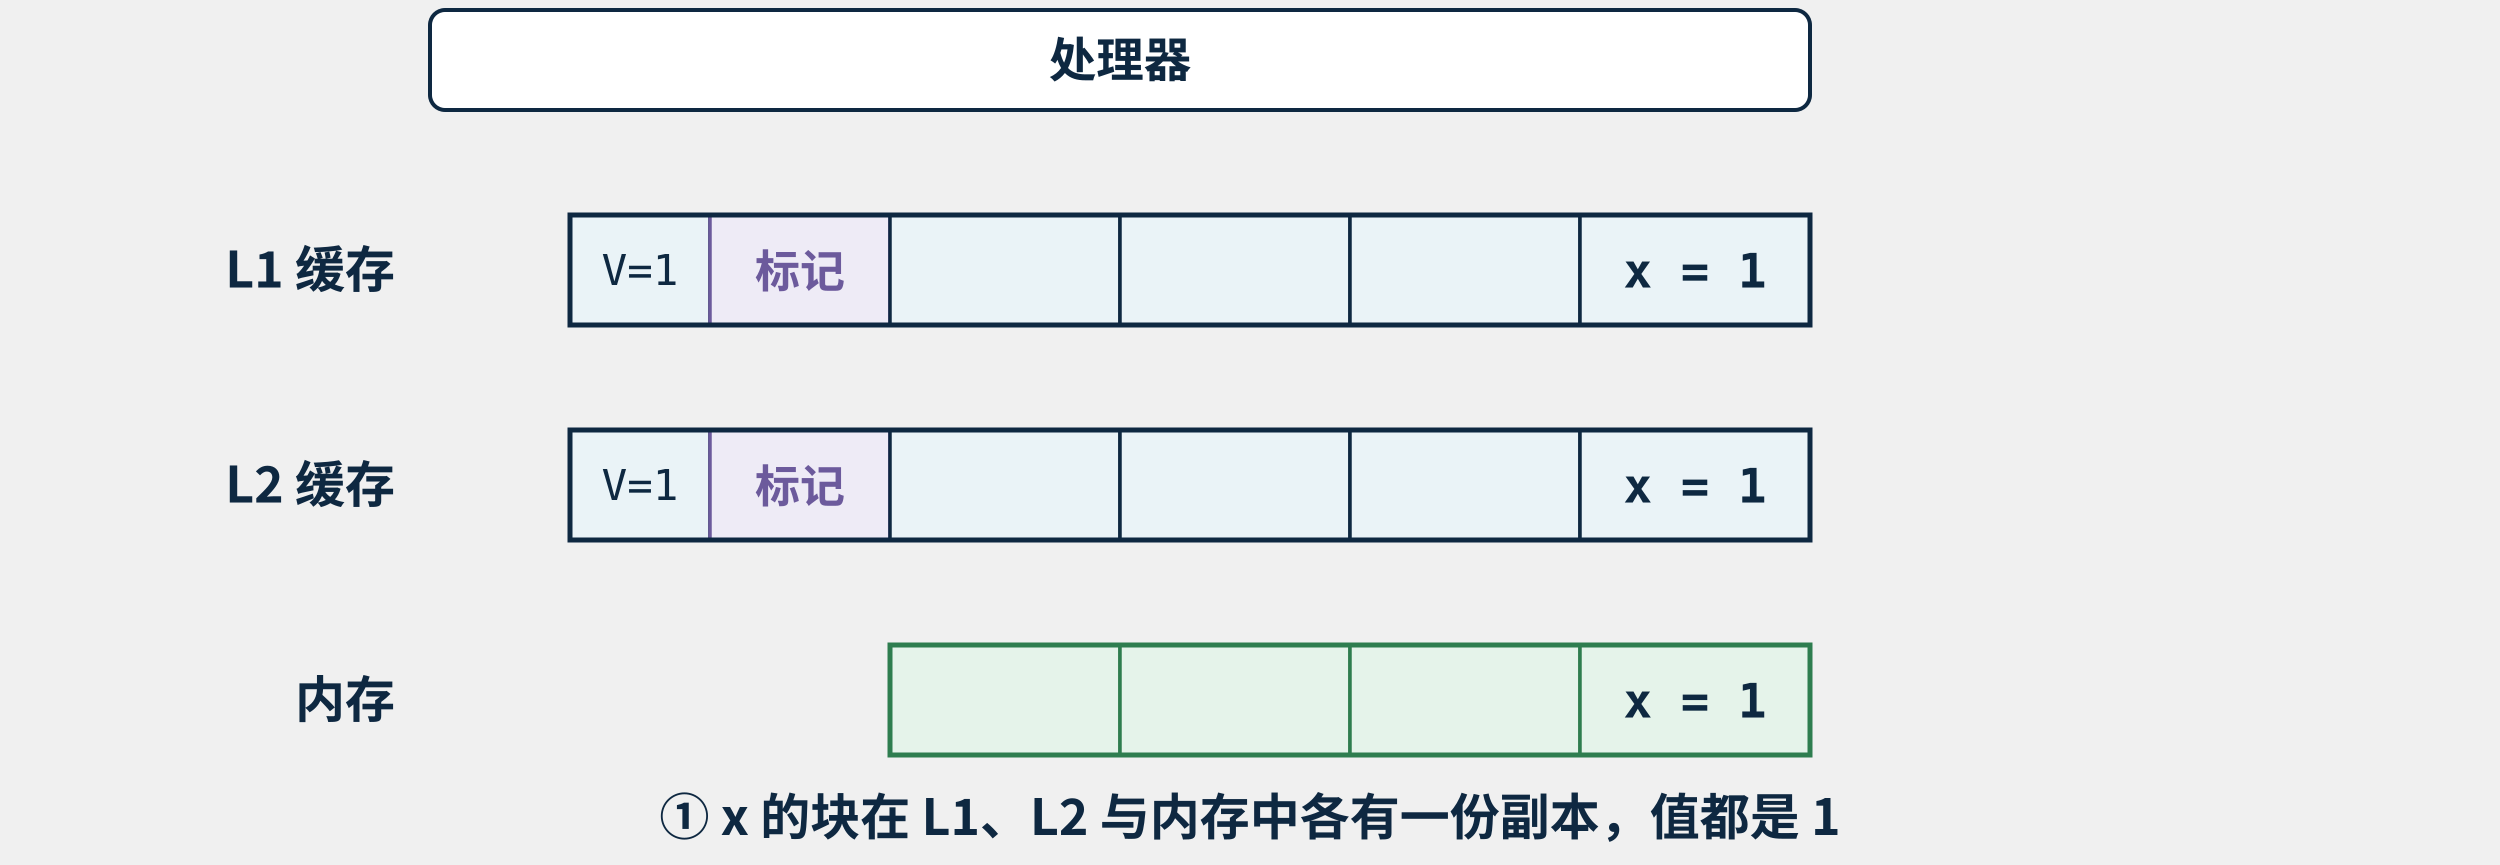
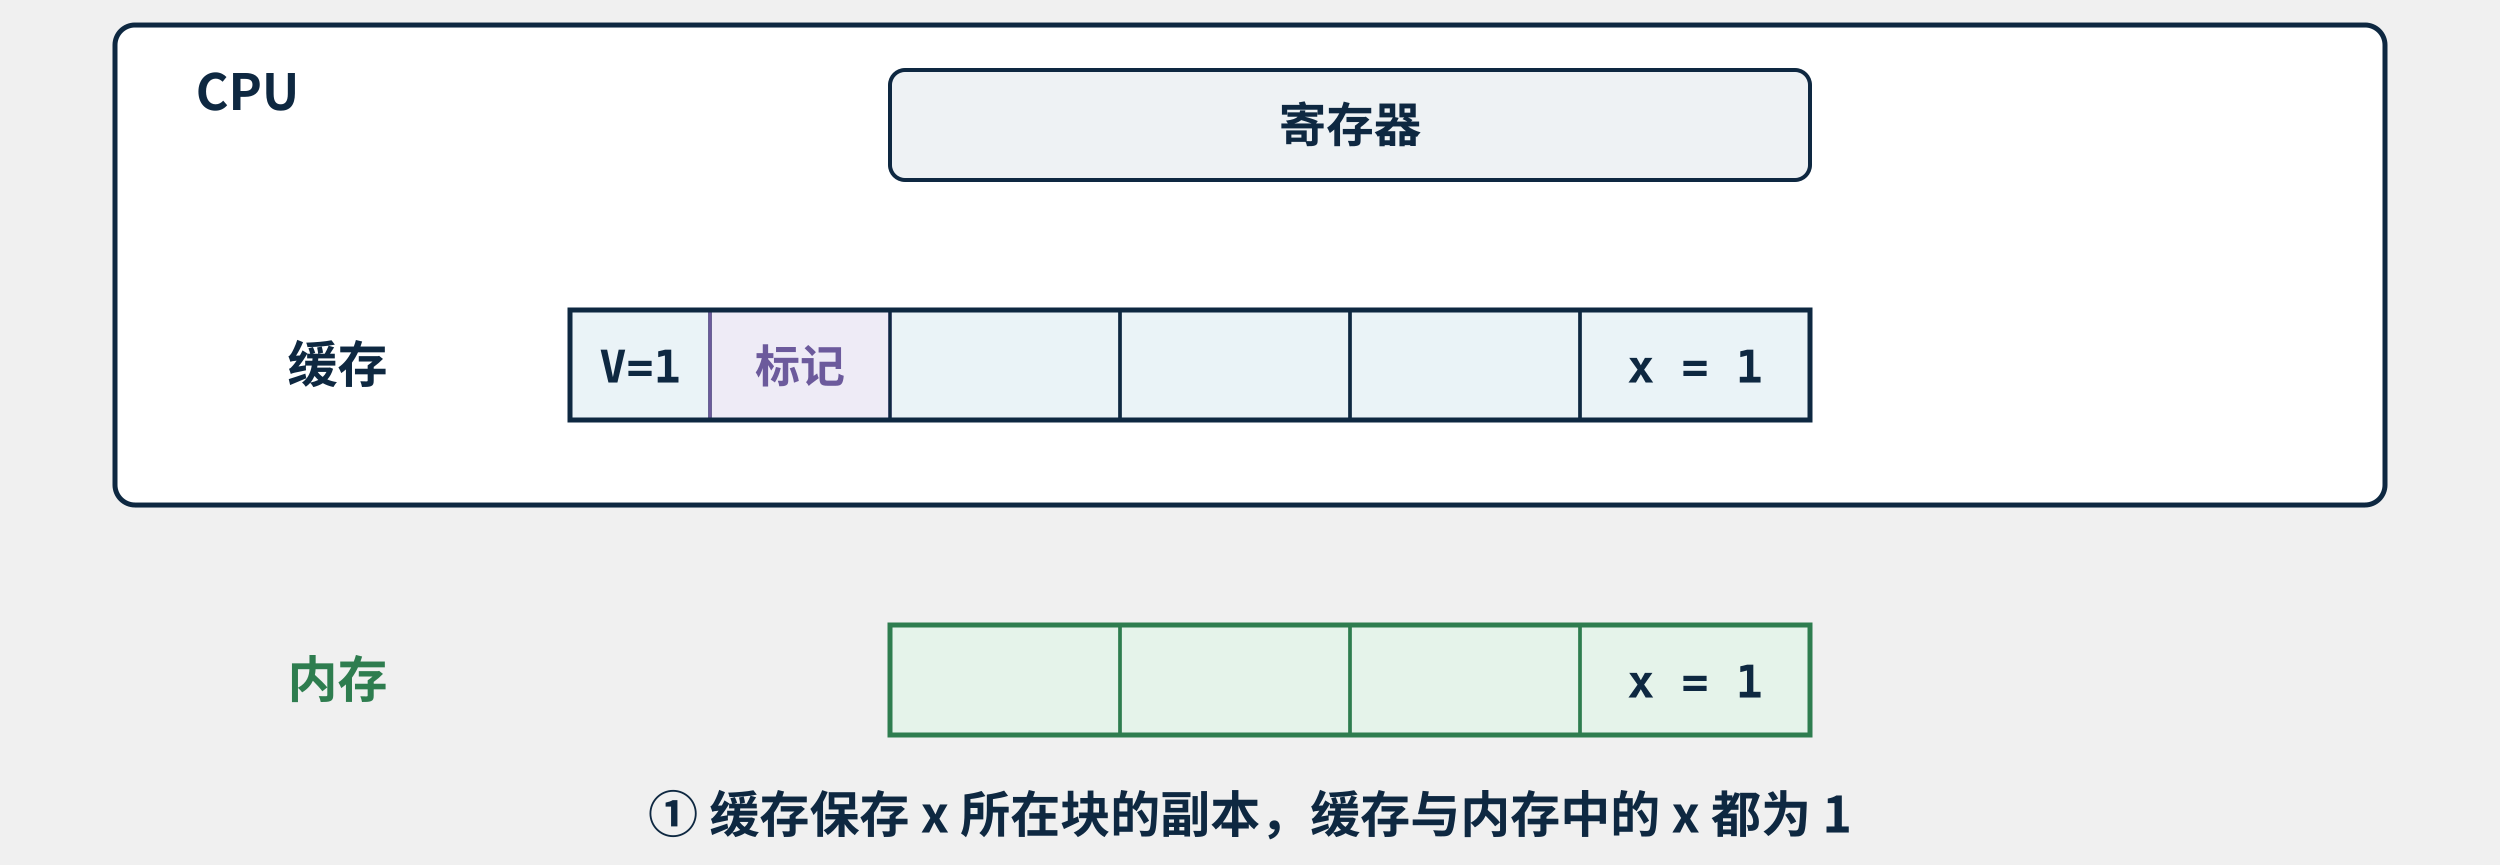
<svg xmlns="http://www.w3.org/2000/svg" viewBox="0 0 1000 346" width="1000" height="346">
  <defs>
    <marker id="ah-156082" viewBox="0 0 10 10" refX="9" refY="5" markerWidth="7" markerHeight="7" orient="auto-start-reverse">
      <path d="M0,0 L10,5 L0,10 z" fill="#156082" />
    </marker>
    <marker id="ah-e97132" viewBox="0 0 10 10" refX="9" refY="5" markerWidth="7" markerHeight="7" orient="auto-start-reverse">
      <path d="M0,0 L10,5 L0,10 z" fill="#e97132" />
    </marker>
    <marker id="ah-0e2841" viewBox="0 0 10 10" refX="9" refY="5" markerWidth="7" markerHeight="7" orient="auto-start-reverse">
      <path d="M0,0 L10,5 L0,10 z" fill="#0e2841" />
    </marker>
    <marker id="ah-2e7d4f" viewBox="0 0 10 10" refX="9" refY="5" markerWidth="7" markerHeight="7" orient="auto-start-reverse">
      <path d="M0,0 L10,5 L0,10 z" fill="#2e7d4f" />
    </marker>
    <marker id="ah-c0392b" viewBox="0 0 10 10" refX="9" refY="5" markerWidth="7" markerHeight="7" orient="auto-start-reverse">
      <path d="M0,0 L10,5 L0,10 z" fill="#c0392b" />
    </marker>
    <marker id="ah-5a6b78" viewBox="0 0 10 10" refX="9" refY="5" markerWidth="7" markerHeight="7" orient="auto-start-reverse">
      <path d="M0,0 L10,5 L0,10 z" fill="#5a6b78" />
    </marker>
    <marker id="ah-9fb5c3" viewBox="0 0 10 10" refX="9" refY="5" markerWidth="7" markerHeight="7" orient="auto-start-reverse">
      <path d="M0,0 L10,5 L0,10 z" fill="#9fb5c3" />
    </marker>
  </defs>
-   <rect x="172.0" y="4.0" width="552.0" height="40.0" rx="6" fill="#ffffff" stroke="#0e2841" stroke-width="1.6" />
-   <text x="448.0" y="30.8" font-family="PingFang SC, Noto Sans CJK SC, Source Han Sans SC, sans-serif" font-size="19" font-weight="bold" fill="#0e2841" text-anchor="middle">处理器</text>
-   <text x="158.0" y="115.0" font-family="PingFang SC, Noto Sans CJK SC, Source Han Sans SC, sans-serif" font-size="20" font-weight="bold" fill="#0e2841" text-anchor="end">L1 缓存</text>
-   <rect x="228.0" y="86.0" width="56.0" height="44.0" rx="0" fill="#eaf3f7" stroke="#0e2841" stroke-width="1.4" />
-   <text x="256.0" y="114.0" font-family="SFMono-Regular, Menlo, DejaVu Sans Mono, Consolas, monospace" font-size="17" font-weight="normal" fill="#0e2841" text-anchor="middle">V=1</text>
-   <rect x="284.0" y="86.0" width="72.0" height="44.0" rx="0" fill="#eeebf6" stroke="#6c5a9c" stroke-width="1.4" />
-   <text x="320.0" y="115.0" font-family="PingFang SC, Noto Sans CJK SC, Source Han Sans SC, sans-serif" font-size="18" font-weight="bold" fill="#6c5a9c" text-anchor="middle">标记</text>
-   <rect x="356.0" y="86.0" width="92.0" height="44.0" rx="0" fill="#eaf3f7" stroke="#0e2841" stroke-width="1.4" />
-   <rect x="448.0" y="86.0" width="92.0" height="44.0" rx="0" fill="#eaf3f7" stroke="#0e2841" stroke-width="1.4" />
-   <rect x="540.0" y="86.0" width="92.0" height="44.0" rx="0" fill="#eaf3f7" stroke="#0e2841" stroke-width="1.4" />
-   <rect x="632.0" y="86.0" width="92.0" height="44.0" rx="0" fill="#eaf3f7" stroke="#0e2841" stroke-width="1.4" />
-   <text x="678.0" y="115.0" font-family="SFMono-Regular, Menlo, DejaVu Sans Mono, Consolas, monospace" font-size="19" font-weight="bold" fill="#0e2841" text-anchor="middle">x = 1</text>
-   <rect x="228.0" y="86.0" width="496.0" height="44.0" rx="0" fill="none" stroke="#0e2841" stroke-width="2" />
-   <text x="158.0" y="201.0" font-family="PingFang SC, Noto Sans CJK SC, Source Han Sans SC, sans-serif" font-size="20" font-weight="bold" fill="#0e2841" text-anchor="end">L2 缓存</text>
-   <rect x="228.0" y="172.0" width="56.0" height="44.0" rx="0" fill="#eaf3f7" stroke="#0e2841" stroke-width="1.4" />
-   <text x="256.0" y="200.0" font-family="SFMono-Regular, Menlo, DejaVu Sans Mono, Consolas, monospace" font-size="17" font-weight="normal" fill="#0e2841" text-anchor="middle">V=1</text>
-   <rect x="284.0" y="172.0" width="72.0" height="44.0" rx="0" fill="#eeebf6" stroke="#6c5a9c" stroke-width="1.4" />
-   <text x="320.0" y="201.0" font-family="PingFang SC, Noto Sans CJK SC, Source Han Sans SC, sans-serif" font-size="18" font-weight="bold" fill="#6c5a9c" text-anchor="middle">标记</text>
-   <rect x="356.0" y="172.0" width="92.0" height="44.0" rx="0" fill="#eaf3f7" stroke="#0e2841" stroke-width="1.4" />
-   <rect x="448.0" y="172.0" width="92.0" height="44.0" rx="0" fill="#eaf3f7" stroke="#0e2841" stroke-width="1.4" />
-   <rect x="540.0" y="172.0" width="92.0" height="44.0" rx="0" fill="#eaf3f7" stroke="#0e2841" stroke-width="1.4" />
-   <rect x="632.0" y="172.0" width="92.0" height="44.0" rx="0" fill="#eaf3f7" stroke="#0e2841" stroke-width="1.4" />
-   <text x="678.0" y="201.0" font-family="SFMono-Regular, Menlo, DejaVu Sans Mono, Consolas, monospace" font-size="19" font-weight="bold" fill="#0e2841" text-anchor="middle">x = 1</text>
-   <rect x="228.0" y="172.0" width="496.0" height="44.0" rx="0" fill="none" stroke="#0e2841" stroke-width="2" />
-   <text x="158.0" y="287.0" font-family="PingFang SC, Noto Sans CJK SC, Source Han Sans SC, sans-serif" font-size="20" font-weight="bold" fill="#0e2841" text-anchor="end">内存</text>
-   <rect x="356.0" y="258.0" width="92.0" height="44.0" rx="0" fill="#e5f3ea" stroke="#2e7d4f" stroke-width="1.4" />
-   <rect x="448.0" y="258.0" width="92.0" height="44.0" rx="0" fill="#e5f3ea" stroke="#2e7d4f" stroke-width="1.4" />
-   <rect x="540.0" y="258.0" width="92.0" height="44.0" rx="0" fill="#e5f3ea" stroke="#2e7d4f" stroke-width="1.4" />
-   <rect x="632.0" y="258.0" width="92.0" height="44.0" rx="0" fill="#e5f3ea" stroke="#2e7d4f" stroke-width="1.4" />
-   <text x="678.0" y="287.0" font-family="SFMono-Regular, Menlo, DejaVu Sans Mono, Consolas, monospace" font-size="19" font-weight="bold" fill="#0e2841" text-anchor="middle">x = 1</text>
-   <rect x="356.0" y="258.0" width="368.0" height="44.0" rx="0" fill="none" stroke="#2e7d4f" stroke-width="2" />
-   <text x="500.0" y="334.0" font-family="PingFang SC, Noto Sans CJK SC, Source Han Sans SC, sans-serif" font-size="20" font-weight="bold" fill="#0e2841" text-anchor="middle">① x 的块在 L1、L2 与内存中各有一份副本，值都是 1</text>
+   <rect x="46.0" y="10.0" width="908.0" height="192.0" rx="8" fill="#ffffff" stroke="#0e2841" stroke-width="2" />
+   <text x="99.0" y="44.0" font-family="PingFang SC, Noto Sans CJK SC, Source Han Sans SC, sans-serif" font-size="20" font-weight="bold" fill="#0e2841" text-anchor="middle">CPU</text>
+   <rect x="356.0" y="28.0" width="368.0" height="44.0" rx="6" fill="#eef2f4" stroke="#0e2841" stroke-width="1.6" />
+   <text x="540.0" y="56.8" font-family="PingFang SC, Noto Sans CJK SC, Source Han Sans SC, sans-serif" font-size="19" font-weight="bold" fill="#0e2841" text-anchor="middle">寄存器</text>
+   <text x="155.0" y="153.0" font-family="PingFang SC, Noto Sans CJK SC, Source Han Sans SC, sans-serif" font-size="20" font-weight="bold" fill="#0e2841" text-anchor="end">缓存</text>
+   <rect x="228.0" y="124.0" width="56.0" height="44.0" rx="0" fill="#eaf3f7" stroke="none" stroke-width="0" />
+   <text x="256.0" y="153.0" font-family="SFMono-Regular, Menlo, DejaVu Sans Mono, Consolas, monospace" font-size="18" font-weight="bold" fill="#0e2841" text-anchor="middle">V=1</text>
+   <rect x="284.0" y="124.0" width="72.0" height="44.0" rx="0" fill="#eeebf6" stroke="none" stroke-width="0" />
+   <text x="320.0" y="153.0" font-family="PingFang SC, Noto Sans CJK SC, Source Han Sans SC, sans-serif" font-size="18" font-weight="bold" fill="#6c5a9c" text-anchor="middle">标记</text>
+   <rect x="356.0" y="124.0" width="92.0" height="44.0" rx="0" fill="#eaf3f7" stroke="none" stroke-width="0" />
+   <rect x="448.0" y="124.0" width="92.0" height="44.0" rx="0" fill="#eaf3f7" stroke="none" stroke-width="0" />
+   <rect x="540.0" y="124.0" width="92.0" height="44.0" rx="0" fill="#eaf3f7" stroke="none" stroke-width="0" />
+   <rect x="632.0" y="124.0" width="92.0" height="44.0" rx="0" fill="#eaf3f7" stroke="none" stroke-width="0" />
+   <text x="678.0" y="153.0" font-family="SFMono-Regular, Menlo, DejaVu Sans Mono, Consolas, monospace" font-size="18" font-weight="bold" fill="#0e2841" text-anchor="middle">x = 1</text>
+   <rect x="228.0" y="124.0" width="56.0" height="44.0" rx="0" fill="none" stroke="#0e2841" stroke-width="1.3" />
+   <rect x="284.0" y="124.0" width="72.0" height="44.0" rx="0" fill="none" stroke="#6c5a9c" stroke-width="1.3" />
+   <rect x="356.0" y="124.0" width="92.0" height="44.0" rx="0" fill="none" stroke="#0e2841" stroke-width="1.3" />
+   <rect x="448.0" y="124.0" width="92.0" height="44.0" rx="0" fill="none" stroke="#0e2841" stroke-width="1.3" />
+   <rect x="540.0" y="124.0" width="92.0" height="44.0" rx="0" fill="none" stroke="#0e2841" stroke-width="1.3" />
+   <rect x="632.0" y="124.0" width="92.0" height="44.0" rx="0" fill="none" stroke="#0e2841" stroke-width="1.3" />
+   <rect x="228.0" y="124.0" width="496.0" height="44.0" rx="0" fill="none" stroke="#0e2841" stroke-width="2" />
+   <text x="155.0" y="279.0" font-family="PingFang SC, Noto Sans CJK SC, Source Han Sans SC, sans-serif" font-size="20" font-weight="bold" fill="#2e7d4f" text-anchor="end">内存</text>
+   <rect x="356.0" y="250.0" width="92.0" height="44.0" rx="0" fill="#e5f3ea" stroke="none" stroke-width="0" />
+   <rect x="448.0" y="250.0" width="92.0" height="44.0" rx="0" fill="#e5f3ea" stroke="none" stroke-width="0" />
+   <rect x="540.0" y="250.0" width="92.0" height="44.0" rx="0" fill="#e5f3ea" stroke="none" stroke-width="0" />
+   <rect x="632.0" y="250.0" width="92.0" height="44.0" rx="0" fill="#e5f3ea" stroke="none" stroke-width="0" />
+   <text x="678.0" y="279.0" font-family="SFMono-Regular, Menlo, DejaVu Sans Mono, Consolas, monospace" font-size="18" font-weight="bold" fill="#0e2841" text-anchor="middle">x = 1</text>
+   <rect x="356.0" y="250.0" width="92.0" height="44.0" rx="0" fill="none" stroke="#2e7d4f" stroke-width="1.3" />
+   <rect x="448.0" y="250.0" width="92.0" height="44.0" rx="0" fill="none" stroke="#2e7d4f" stroke-width="1.3" />
+   <rect x="540.0" y="250.0" width="92.0" height="44.0" rx="0" fill="none" stroke="#2e7d4f" stroke-width="1.3" />
+   <rect x="632.0" y="250.0" width="92.0" height="44.0" rx="0" fill="none" stroke="#2e7d4f" stroke-width="1.3" />
+   <rect x="356.0" y="250.0" width="368.0" height="44.0" rx="0" fill="none" stroke="#2e7d4f" stroke-width="2" />
+   <text x="500.0" y="333.0" font-family="PingFang SC, Noto Sans CJK SC, Source Han Sans SC, sans-serif" font-size="20" font-weight="bold" fill="#0e2841" text-anchor="middle">① 缓存保存 x 所在块的副本，缓存与内存中的 x 都为 1</text>
</svg>
